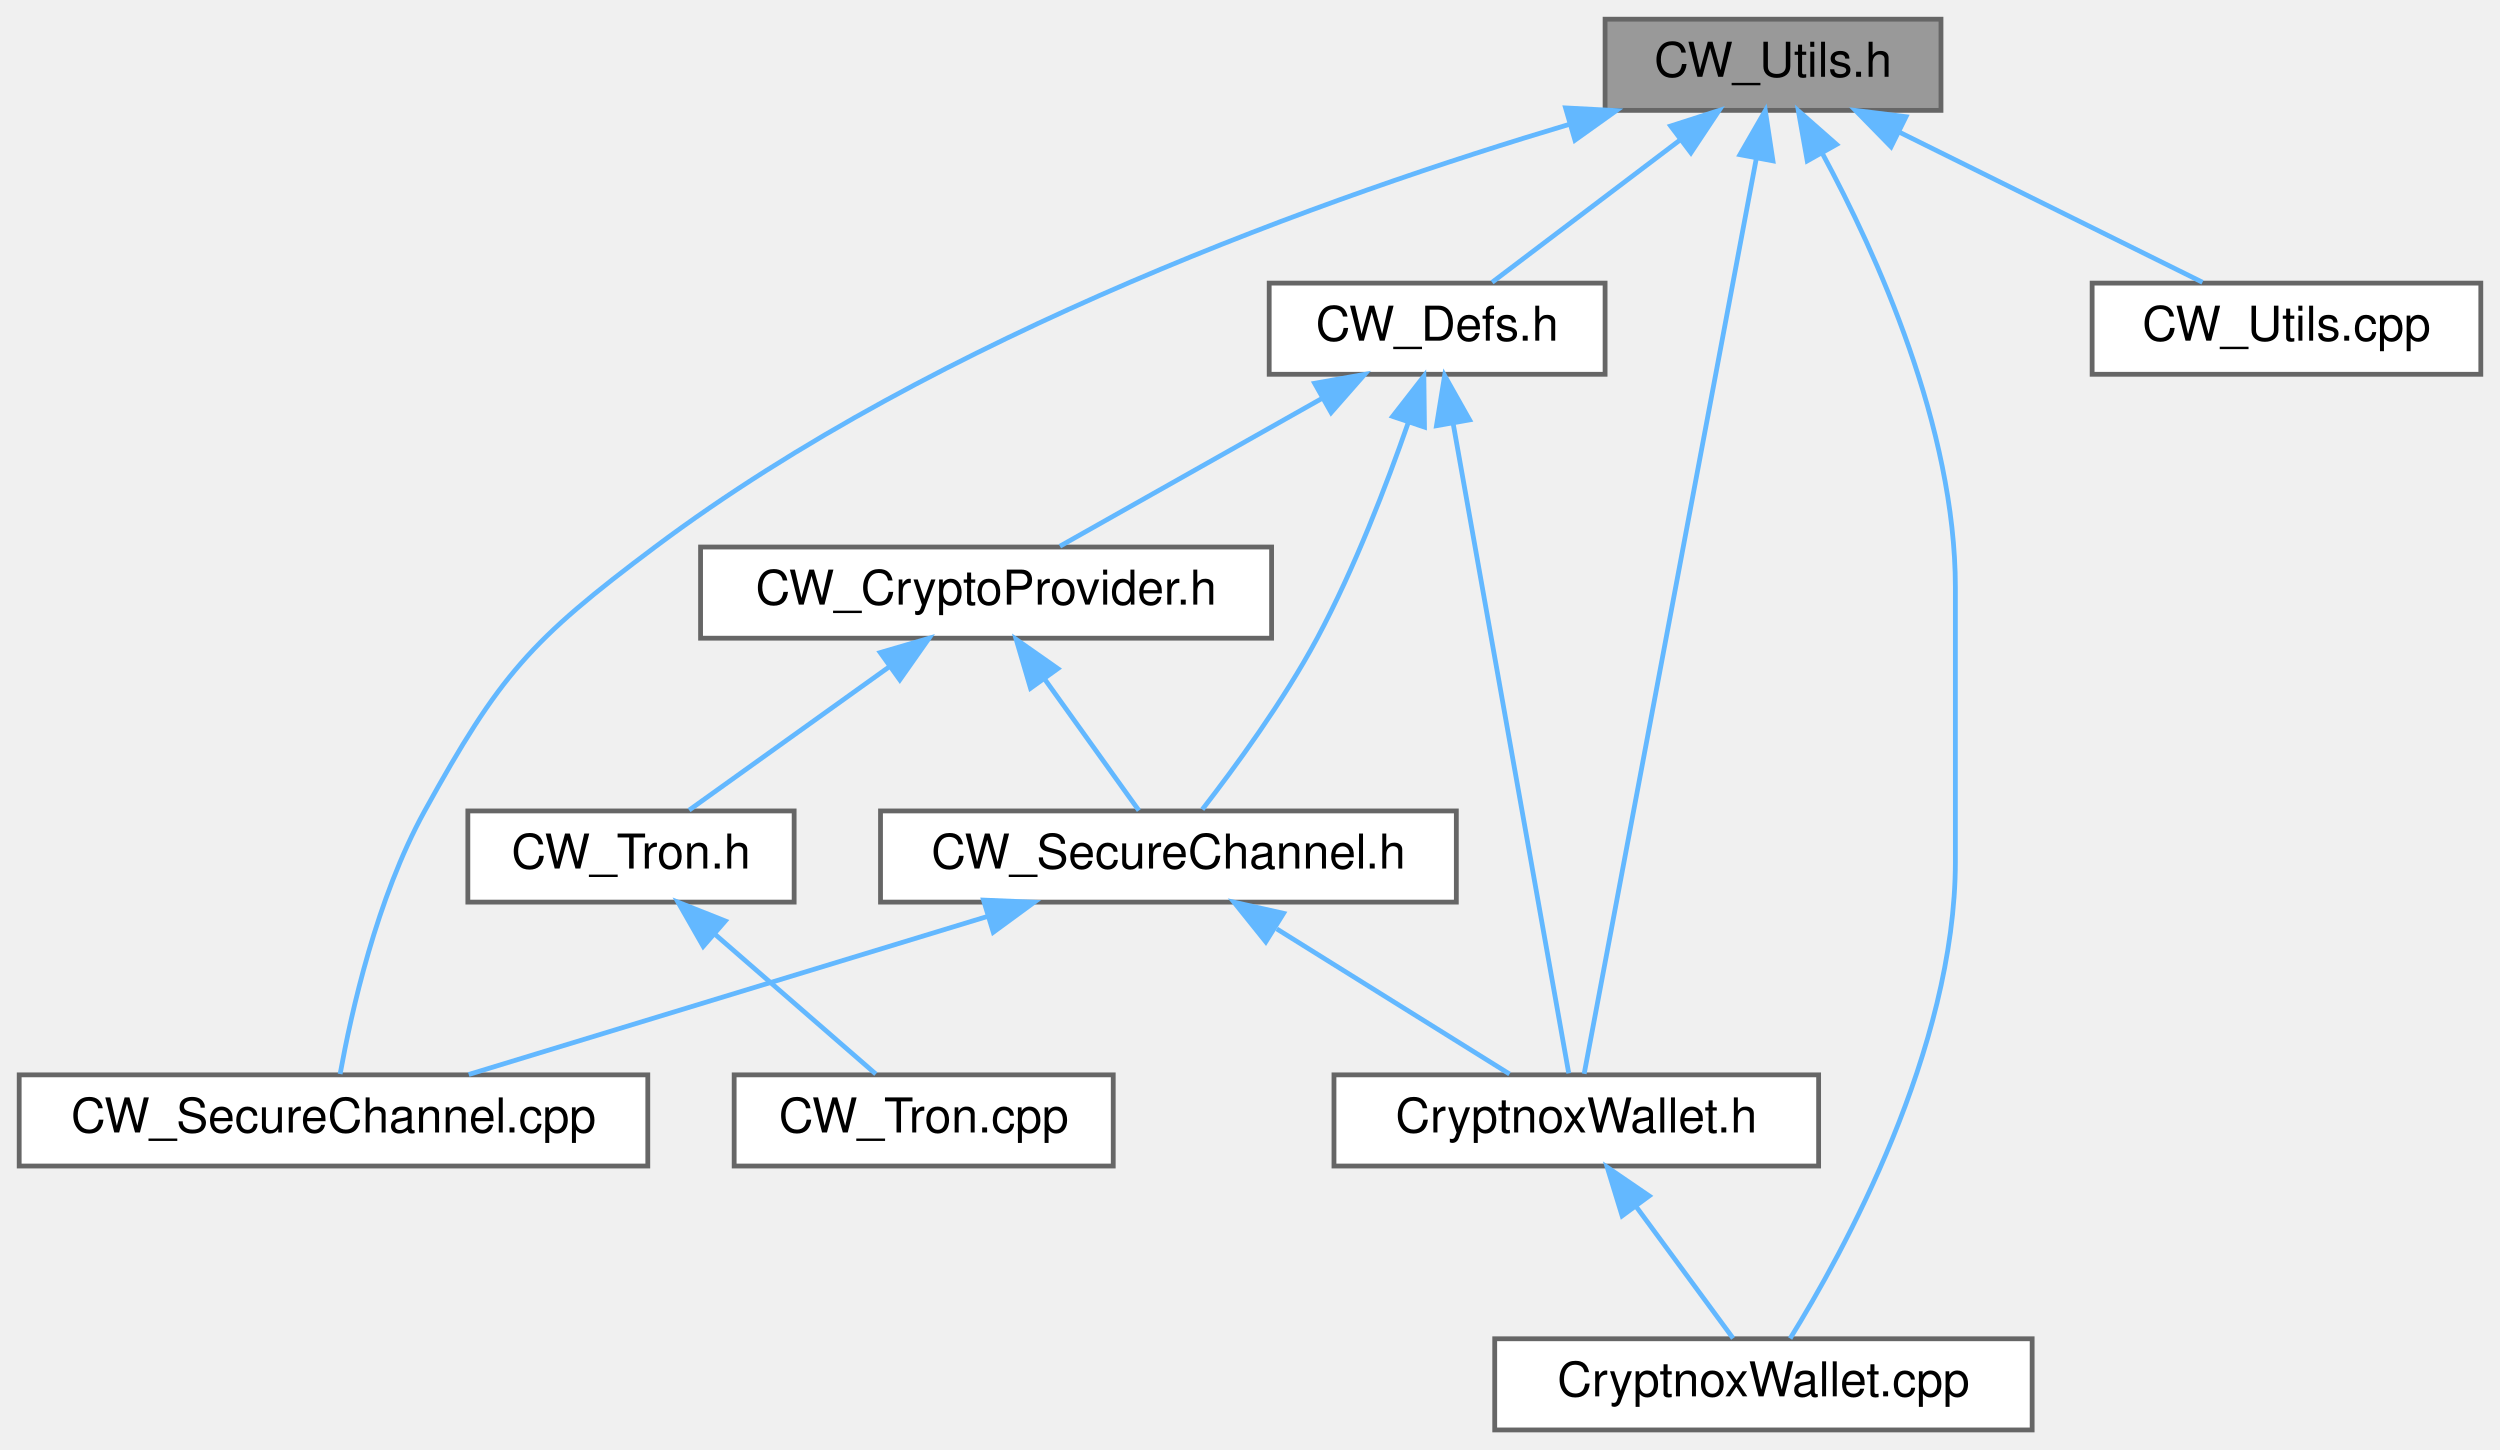
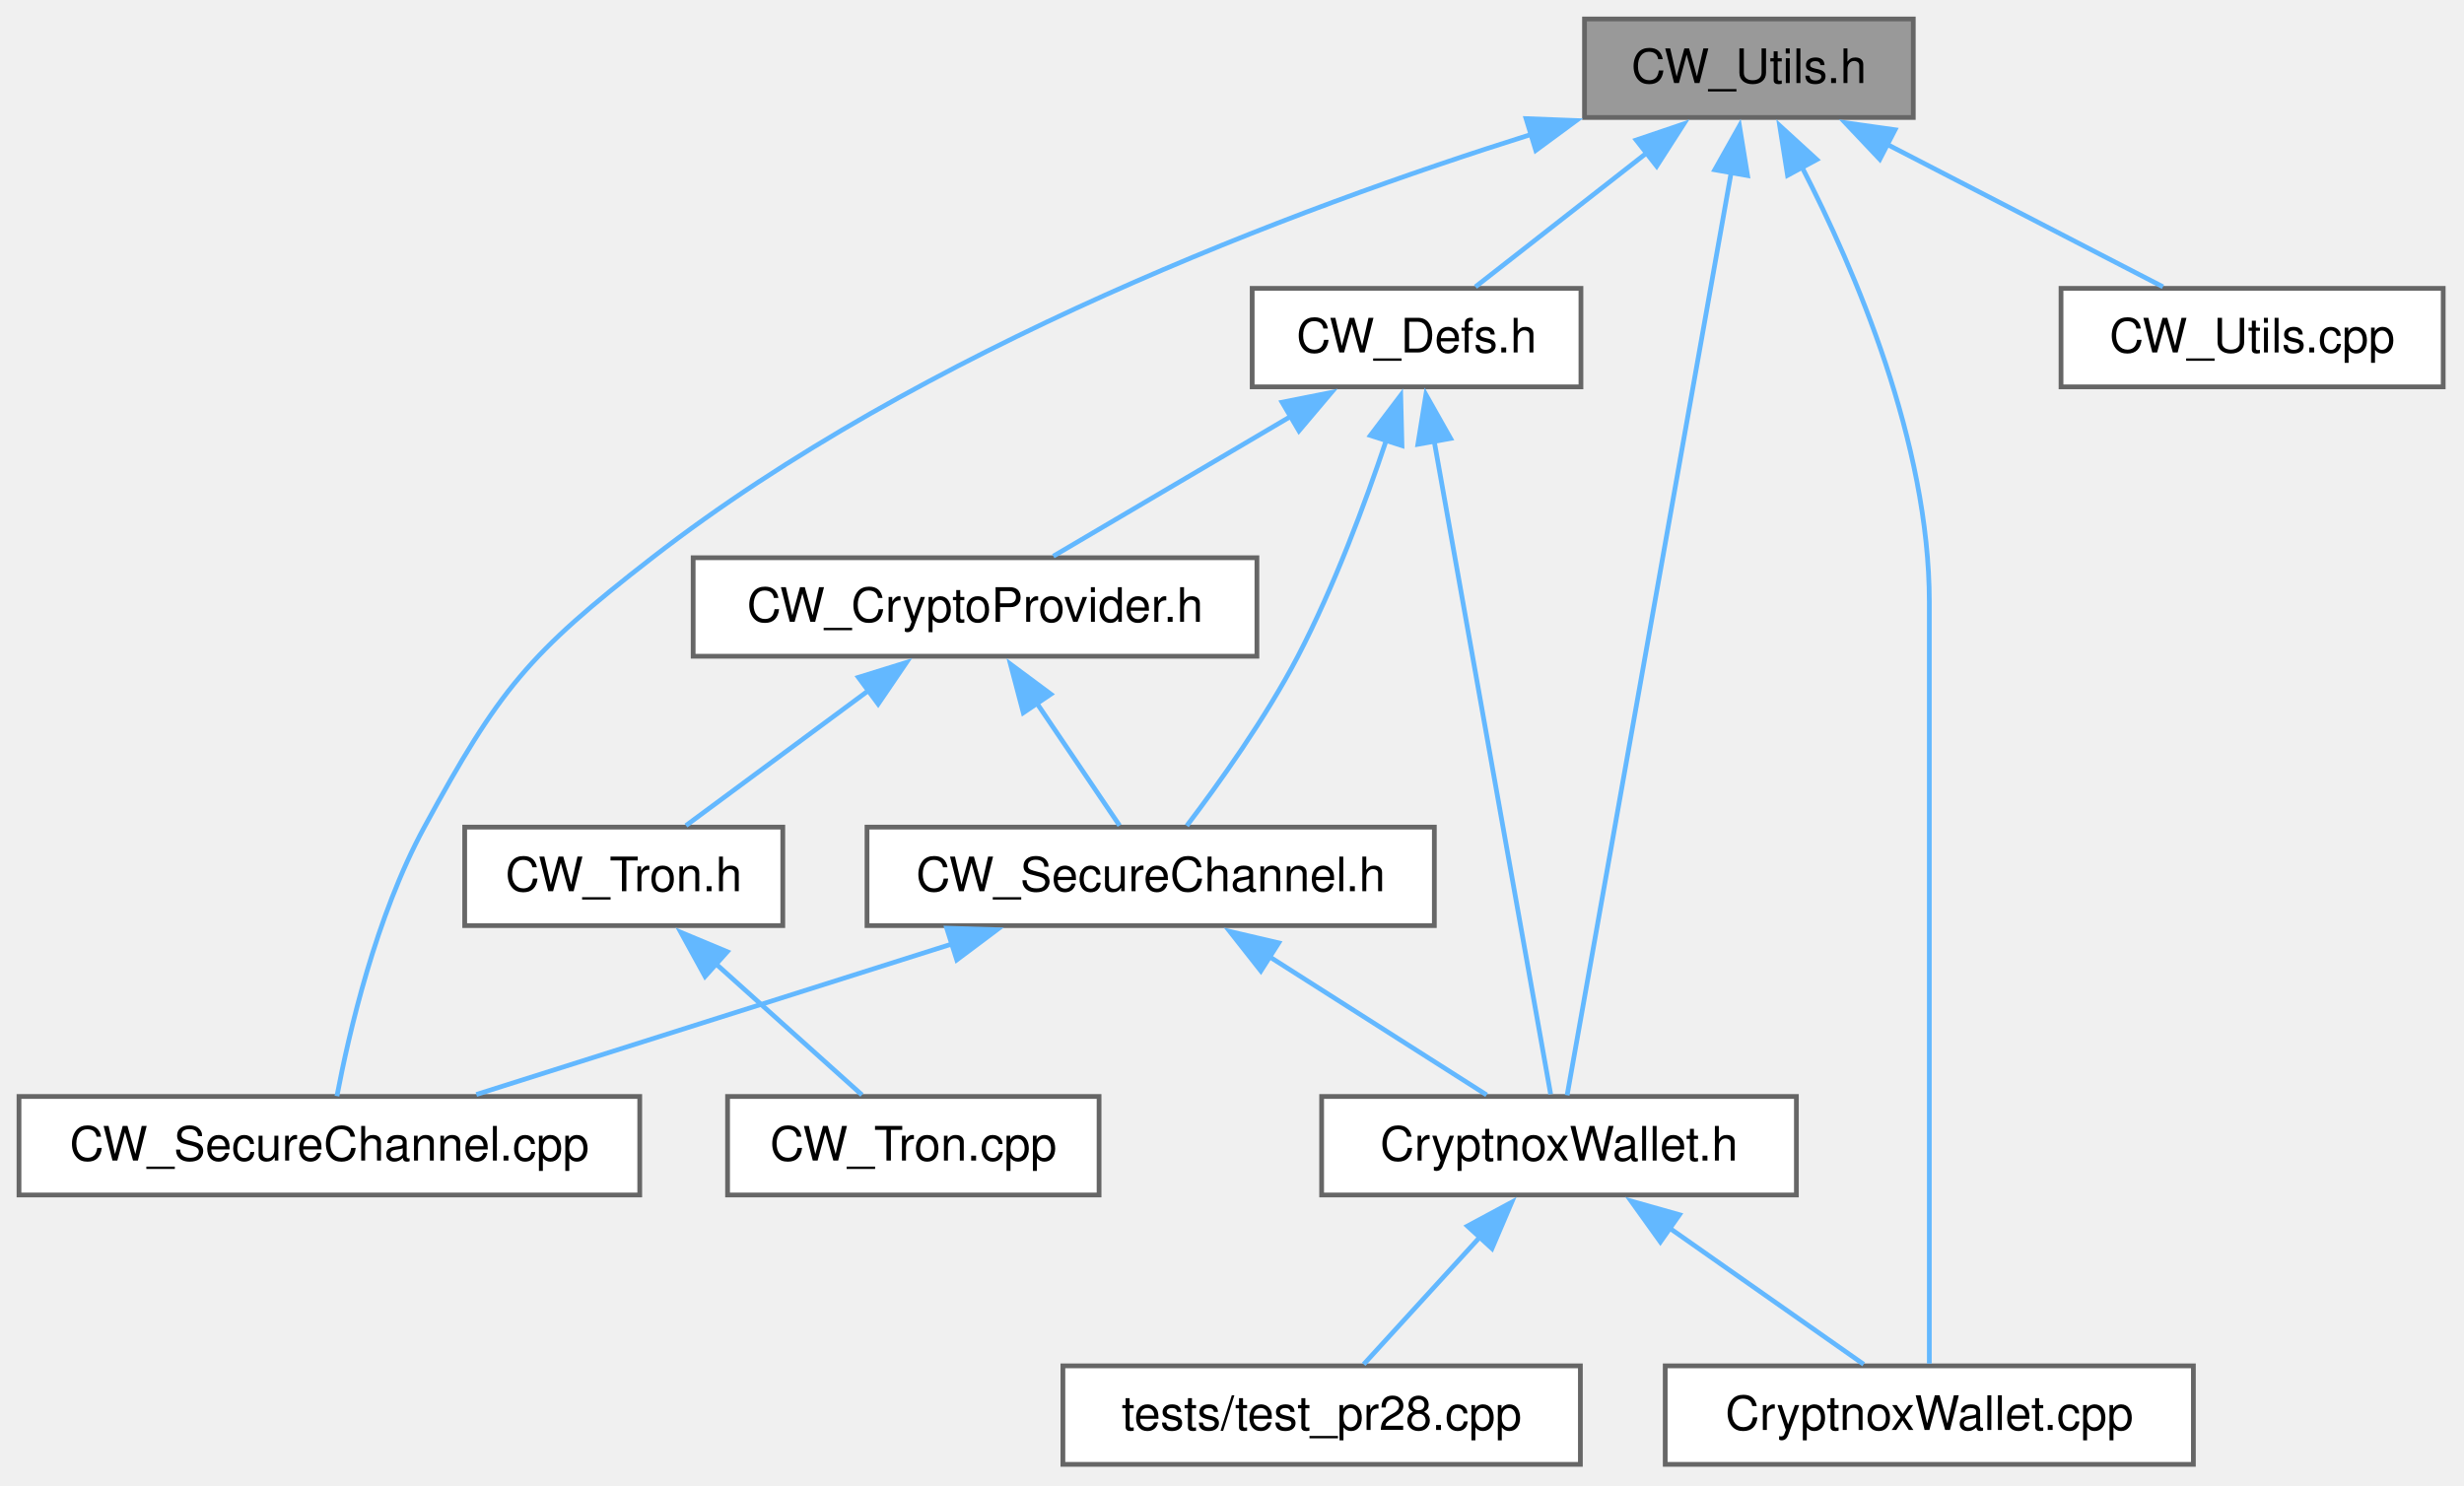
- <svg xmlns="http://www.w3.org/2000/svg" xmlns:xlink="http://www.w3.org/1999/xlink" width="521pt" height="302pt" viewBox="0.00 0.00 521.00 302.00">
-   <g id="graph0" class="graph" transform="scale(1 1) rotate(0) translate(4 298)">
+ <svg xmlns="http://www.w3.org/2000/svg" xmlns:xlink="http://www.w3.org/1999/xlink" width="519pt" height="313pt" viewBox="0.00 0.00 519.00 313.00">
+   <g id="graph0" class="graph" transform="scale(1 1) rotate(0) translate(4 308.5)">
    <g id="Node000001" class="node">
      <g id="a_Node000001">
        <a xlink:title="Platform-independent security and memory utilities.">
-           <polygon fill="#999999" stroke="#666666" points="400.5,-294 330.5,-294 330.5,-275 400.5,-275 400.5,-294" />
-           <text text-anchor="middle" x="365.5" y="-282" font-family="Helvetica,sans-Serif" font-size="10.00">CW_Utils.h</text>
+           <polygon fill="#999999" stroke="#666666" points="399,-304.5 329.75,-304.5 329.75,-283.75 399,-283.75 399,-304.5" />
+           <text xml:space="preserve" text-anchor="middle" x="364.38" y="-291" font-family="Helvetica,sans-Serif" font-size="10.00">CW_Utils.h</text>
        </a>
      </g>
    </g>
    <g id="Node000002" class="node">
      <g id="a_Node000002">
        <a xlink:href="CW__Defs_8h.html" target="_top" xlink:title="Shared constants, error codes, and session state for the SDK.">
-           <polygon fill="white" stroke="#666666" points="330.5,-239 260.5,-239 260.5,-220 330.5,-220 330.5,-239" />
-           <text text-anchor="middle" x="295.5" y="-227" font-family="Helvetica,sans-Serif" font-size="10.00">CW_Defs.h</text>
+           <polygon fill="white" stroke="#666666" points="329,-247.75 259.75,-247.75 259.75,-227 329,-227 329,-247.75" />
+           <text xml:space="preserve" text-anchor="middle" x="294.38" y="-234.25" font-family="Helvetica,sans-Serif" font-size="10.00">CW_Defs.h</text>
        </a>
      </g>
    </g>
    <g id="edge1_Node000001_Node000002" class="edge">
      <g id="a_edge1_Node000001_Node000002">
        <a xlink:title=" ">
-           <path fill="none" stroke="#63b8ff" d="M346.19,-268.88C333.59,-259.34 317.57,-247.21 306.95,-239.17" />
-           <polygon fill="#63b8ff" stroke="#63b8ff" points="344.17,-271.74 354.25,-274.98 348.39,-266.16 344.17,-271.74" />
+           <path fill="none" stroke="#63b8ff" d="M343.01,-276.41C331.14,-267.13 316.8,-255.92 306.78,-248.08" />
+           <polygon fill="#63b8ff" stroke="#63b8ff" points="340.64,-279 350.67,-282.4 344.95,-273.49 340.64,-279" />
        </a>
      </g>
    </g>
    <g id="Node000005" class="node">
      <g id="a_Node000005">
        <a xlink:href="CW__SecureChannel_8cpp.html" target="_top" xlink:title="Implementation of the Cryptnox secure channel protocol.">
-           <polygon fill="white" stroke="#666666" points="131,-74 0,-74 0,-55 131,-55 131,-74" />
-           <text text-anchor="middle" x="65.5" y="-62" font-family="Helvetica,sans-Serif" font-size="10.00">CW_SecureChannel.cpp</text>
-         </a>
-       </g>
-     </g>
-     <g id="edge11_Node000001_Node000005" class="edge">
-       <g id="a_edge11_Node000001_Node000005">
-         <a xlink:title=" ">
-           <path fill="none" stroke="#63b8ff" d="M323.14,-272.12C273.89,-257.45 191.77,-228.42 132.5,-184 106.54,-164.54 100.17,-157.41 84.5,-129 74.49,-110.86 69.17,-86.84 66.88,-74.17" />
-           <polygon fill="#63b8ff" stroke="#63b8ff" points="322.26,-275.51 332.84,-274.95 324.22,-268.79 322.26,-275.51" />
+           <polygon fill="white" stroke="#666666" points="130.75,-77.5 0,-77.5 0,-56.75 130.75,-56.75 130.75,-77.5" />
+           <text xml:space="preserve" text-anchor="middle" x="65.38" y="-64" font-family="Helvetica,sans-Serif" font-size="10.00">CW_SecureChannel.cpp</text>
+         </a>
+       </g>
+     </g>
+     <g id="edge12_Node000001_Node000005" class="edge">
+       <g id="a_edge12_Node000001_Node000005">
+         <a xlink:title=" ">
+           <path fill="none" stroke="#63b8ff" d="M318.51,-280.18C269.2,-264.68 190.25,-235.16 133.38,-191 107.28,-170.74 101.15,-163.27 85.38,-134.25 75.18,-115.49 69.49,-90.85 66.97,-77.58" />
+           <polygon fill="#63b8ff" stroke="#63b8ff" points="317.44,-283.51 328.02,-283.1 319.49,-276.82 317.44,-283.51" />
        </a>
      </g>
    </g>
    <g id="Node000006" class="node">
      <g id="a_Node000006">
        <a xlink:href="CryptnoxWallet_8h.html" target="_top" xlink:title="High-level API for interacting with a Cryptnox Hardware Wallet over NFC.">
-           <polygon fill="white" stroke="#666666" points="375,-74 274,-74 274,-55 375,-55 375,-74" />
-           <text text-anchor="middle" x="324.5" y="-62" font-family="Helvetica,sans-Serif" font-size="10.00">CryptnoxWallet.h</text>
-         </a>
-       </g>
-     </g>
-     <g id="edge14_Node000001_Node000006" class="edge">
-       <g id="a_edge14_Node000001_Node000006">
-         <a xlink:title=" ">
-           <path fill="none" stroke="#63b8ff" d="M361.99,-264.85C353.52,-219.82 332.22,-106.53 326.14,-74.22" />
-           <polygon fill="#63b8ff" stroke="#63b8ff" points="358.6,-265.77 363.89,-274.95 365.48,-264.48 358.6,-265.77" />
+           <polygon fill="white" stroke="#666666" points="374.38,-77.5 274.38,-77.5 274.38,-56.75 374.38,-56.75 374.38,-77.5" />
+           <text xml:space="preserve" text-anchor="middle" x="324.38" y="-64" font-family="Helvetica,sans-Serif" font-size="10.00">CryptnoxWallet.h</text>
+         </a>
+       </g>
+     </g>
+     <g id="edge15_Node000001_Node000006" class="edge">
+       <g id="a_edge15_Node000001_Node000006">
+         <a xlink:title=" ">
+           <path fill="none" stroke="#63b8ff" d="M360.66,-272.26C352.27,-225.04 332.09,-111.53 326.09,-77.76" />
+           <polygon fill="#63b8ff" stroke="#63b8ff" points="357.19,-272.73 362.39,-281.97 364.09,-271.51 357.19,-272.73" />
        </a>
      </g>
    </g>
    <g id="Node000007" class="node">
      <g id="a_Node000007">
        <a xlink:href="CryptnoxWallet_8cpp.html" target="_top" xlink:title="Implementation of the high-level CryptnoxWallet API.">
-           <polygon fill="white" stroke="#666666" points="419.5,-19 307.5,-19 307.5,0 419.5,0 419.5,-19" />
-           <text text-anchor="middle" x="363.5" y="-7" font-family="Helvetica,sans-Serif" font-size="10.00">CryptnoxWallet.cpp</text>
-         </a>
-       </g>
-     </g>
-     <g id="edge13_Node000001_Node000007" class="edge">
-       <g id="a_edge13_Node000001_Node000007">
-         <a xlink:title=" ">
-           <path fill="none" stroke="#63b8ff" d="M375.8,-265.99C387.05,-245.16 403.5,-208.98 403.5,-175.5 403.5,-175.5 403.5,-175.5 403.5,-118.5 403.5,-79.31 380.05,-36.82 369.06,-19.06" />
-           <polygon fill="#63b8ff" stroke="#63b8ff" points="372.63,-264.47 370.78,-274.9 378.74,-267.9 372.63,-264.47" />
-         </a>
-       </g>
-     </g>
-     <g id="Node000010" class="node">
-       <g id="a_Node000010">
+           <polygon fill="white" stroke="#666666" points="458,-20.75 346.75,-20.75 346.75,0 458,0 458,-20.75" />
+           <text xml:space="preserve" text-anchor="middle" x="402.38" y="-7.25" font-family="Helvetica,sans-Serif" font-size="10.00">CryptnoxWallet.cpp</text>
+         </a>
+       </g>
+     </g>
+     <g id="edge14_Node000001_Node000007" class="edge">
+       <g id="a_edge14_Node000001_Node000007">
+         <a xlink:title=" ">
+           <path fill="none" stroke="#63b8ff" d="M375.5,-273.41C386.71,-251.65 402.38,-215.24 402.38,-181.62 402.38,-181.62 402.38,-181.62 402.38,-122.88 402.38,-85.32 402.38,-40.65 402.38,-21.22" />
+           <polygon fill="#63b8ff" stroke="#63b8ff" points="372.52,-271.56 370.86,-282.03 378.68,-274.88 372.52,-271.56" />
+         </a>
+       </g>
+     </g>
+     <g id="Node000011" class="node">
+       <g id="a_Node000011">
        <a xlink:href="CW__Utils_8cpp.html" target="_top" xlink:title="Implementation of the platform-independent utility helpers.">
-           <polygon fill="white" stroke="#666666" points="513,-239 432,-239 432,-220 513,-220 513,-239" />
-           <text text-anchor="middle" x="472.5" y="-227" font-family="Helvetica,sans-Serif" font-size="10.00">CW_Utils.cpp</text>
-         </a>
-       </g>
-     </g>
-     <g id="edge12_Node000001_Node000010" class="edge">
-       <g id="a_edge12_Node000001_Node000010">
-         <a xlink:title=" ">
-           <path fill="none" stroke="#63b8ff" d="M391.74,-270.5C411.43,-260.75 437.82,-247.68 455,-239.17" />
-           <polygon fill="#63b8ff" stroke="#63b8ff" points="390.1,-267.41 382.69,-274.98 393.21,-273.68 390.1,-267.41" />
+           <polygon fill="white" stroke="#666666" points="510.62,-247.75 430.12,-247.75 430.12,-227 510.62,-227 510.62,-247.75" />
+           <text xml:space="preserve" text-anchor="middle" x="470.38" y="-234.25" font-family="Helvetica,sans-Serif" font-size="10.00">CW_Utils.cpp</text>
+         </a>
+       </g>
+     </g>
+     <g id="edge13_Node000001_Node000011" class="edge">
+       <g id="a_edge13_Node000001_Node000011">
+         <a xlink:title=" ">
+           <path fill="none" stroke="#63b8ff" d="M393.31,-278.18C411.87,-268.59 435.43,-256.42 451.59,-248.08" />
+           <polygon fill="#63b8ff" stroke="#63b8ff" points="391.95,-274.94 384.67,-282.64 395.16,-281.16 391.95,-274.94" />
        </a>
      </g>
    </g>
    <g id="Node000003" class="node">
      <g id="a_Node000003">
        <a xlink:href="CW__CryptoProvider_8h.html" target="_top" xlink:title="Abstract cryptographic primitives interface.">
-           <polygon fill="white" stroke="#666666" points="261,-184 142,-184 142,-165 261,-165 261,-184" />
-           <text text-anchor="middle" x="201.5" y="-172" font-family="Helvetica,sans-Serif" font-size="10.00">CW_CryptoProvider.h</text>
+           <polygon fill="white" stroke="#666666" points="260.75,-191 142,-191 142,-170.25 260.75,-170.25 260.75,-191" />
+           <text xml:space="preserve" text-anchor="middle" x="201.38" y="-177.5" font-family="Helvetica,sans-Serif" font-size="10.00">CW_CryptoProvider.h</text>
        </a>
      </g>
    </g>
    <g id="edge2_Node000002_Node000003" class="edge">
      <g id="a_edge2_Node000002_Node000003">
        <a xlink:title=" ">
-           <path fill="none" stroke="#63b8ff" d="M271.5,-214.97C254.31,-205.28 231.69,-192.52 216.88,-184.17" />
-           <polygon fill="#63b8ff" stroke="#63b8ff" points="269.97,-218.12 280.4,-219.98 273.41,-212.02 269.97,-218.12" />
+           <path fill="none" stroke="#63b8ff" d="M267.84,-220.76C251.74,-211.28 231.7,-199.48 217.86,-191.33" />
+           <polygon fill="#63b8ff" stroke="#63b8ff" points="266.05,-223.76 276.44,-225.82 269.6,-217.73 266.05,-223.76" />
        </a>
      </g>
    </g>
    <g id="Node000004" class="node">
      <g id="a_Node000004">
        <a xlink:href="CW__SecureChannel_8h.html" target="_top" xlink:title="Cryptnox secure channel protocol over NFC.">
-           <polygon fill="white" stroke="#666666" points="299.5,-129 179.5,-129 179.5,-110 299.5,-110 299.5,-129" />
-           <text text-anchor="middle" x="239.5" y="-117" font-family="Helvetica,sans-Serif" font-size="10.00">CW_SecureChannel.h</text>
-         </a>
-       </g>
-     </g>
-     <g id="edge9_Node000002_Node000004" class="edge">
-       <g id="a_edge9_Node000002_Node000004">
-         <a xlink:title=" ">
-           <path fill="none" stroke="#63b8ff" d="M289.49,-209.95C284.98,-197.01 278.28,-179.52 270.5,-165 263.48,-151.89 253.31,-138.01 246.56,-129.31" />
-           <polygon fill="#63b8ff" stroke="#63b8ff" points="286.22,-211.22 292.73,-219.58 292.86,-208.99 286.22,-211.22" />
-         </a>
-       </g>
-     </g>
-     <g id="edge10_Node000002_Node000006" class="edge">
-       <g id="a_edge10_Node000002_Node000006">
-         <a xlink:title=" ">
-           <path fill="none" stroke="#63b8ff" d="M298.82,-209.83C305.08,-174.67 318.38,-99.9 322.93,-74.31" />
-           <polygon fill="#63b8ff" stroke="#63b8ff" points="295.36,-209.28 297.06,-219.74 302.26,-210.5 295.36,-209.28" />
+           <polygon fill="white" stroke="#666666" points="298.12,-134.25 178.62,-134.25 178.62,-113.5 298.12,-113.5 298.12,-134.25" />
+           <text xml:space="preserve" text-anchor="middle" x="238.38" y="-120.75" font-family="Helvetica,sans-Serif" font-size="10.00">CW_SecureChannel.h</text>
+         </a>
+       </g>
+     </g>
+     <g id="edge10_Node000002_Node000004" class="edge">
+       <g id="a_edge10_Node000002_Node000004">
+         <a xlink:title=" ">
+           <path fill="none" stroke="#63b8ff" d="M288.01,-215.8C283.54,-202.46 277.02,-184.92 269.38,-170.25 262.58,-157.22 252.75,-143.45 245.98,-134.54" />
+           <polygon fill="#63b8ff" stroke="#63b8ff" points="284.64,-216.76 291.04,-225.21 291.3,-214.62 284.64,-216.76" />
+         </a>
+       </g>
+     </g>
+     <g id="edge11_Node000002_Node000006" class="edge">
+       <g id="a_edge11_Node000002_Node000006">
+         <a xlink:title=" ">
+           <path fill="none" stroke="#63b8ff" d="M298.07,-215.66C304.58,-179.15 317.85,-104.71 322.62,-77.97" />
+           <polygon fill="#63b8ff" stroke="#63b8ff" points="294.65,-214.9 296.34,-225.36 301.54,-216.13 294.65,-214.9" />
        </a>
      </g>
    </g>
    <g id="edge3_Node000003_Node000004" class="edge">
      <g id="a_edge3_Node000003_Node000004">
        <a xlink:title=" ">
-           <path fill="none" stroke="#63b8ff" d="M213.77,-156.39C220.31,-147.27 228.07,-136.45 233.34,-129.09" />
-           <polygon fill="#63b8ff" stroke="#63b8ff" points="210.76,-154.58 207.77,-164.75 216.45,-158.66 210.76,-154.58" />
+           <path fill="none" stroke="#63b8ff" d="M214.37,-160.39C220.27,-151.66 226.99,-141.72 231.82,-134.58" />
+           <polygon fill="#63b8ff" stroke="#63b8ff" points="211.54,-158.34 208.84,-168.58 217.34,-162.26 211.54,-158.34" />
+         </a>
+       </g>
+     </g>
+     <g id="Node000009" class="node">
+       <g id="a_Node000009">
+         <a xlink:href="CW__Tron_8h.html" target="_top" xlink:title="TRON (TRX) network support — BIP44 path and Base58Check addresses.">
+           <polygon fill="white" stroke="#666666" points="160.88,-134.25 93.88,-134.25 93.88,-113.5 160.88,-113.5 160.88,-134.25" />
+           <text xml:space="preserve" text-anchor="middle" x="127.38" y="-120.75" font-family="Helvetica,sans-Serif" font-size="10.00">CW_Tron.h</text>
+         </a>
+       </g>
+     </g>
+     <g id="edge8_Node000003_Node000009" class="edge">
+       <g id="a_edge8_Node000003_Node000009">
+         <a xlink:title=" ">
+           <path fill="none" stroke="#63b8ff" d="M179.16,-163.19C166.55,-153.86 151.19,-142.5 140.49,-134.58" />
+           <polygon fill="#63b8ff" stroke="#63b8ff" points="176.81,-165.8 186.93,-168.94 180.97,-160.18 176.81,-165.8" />
+         </a>
+       </g>
+     </g>
+     <g id="edge4_Node000004_Node000005" class="edge">
+       <g id="a_edge4_Node000004_Node000005">
+         <a xlink:title=" ">
+           <path fill="none" stroke="#63b8ff" d="M196.58,-109.65C165.69,-99.87 124.29,-86.77 96.33,-77.92" />
+           <polygon fill="#63b8ff" stroke="#63b8ff" points="195.41,-112.95 206,-112.63 197.53,-106.28 195.41,-112.95" />
+         </a>
+       </g>
+     </g>
+     <g id="edge5_Node000004_Node000006" class="edge">
+       <g id="a_edge5_Node000004_Node000006">
+         <a xlink:title=" ">
+           <path fill="none" stroke="#63b8ff" d="M263.34,-106.98C278.15,-97.55 296.45,-85.9 309.13,-77.83" />
+           <polygon fill="#63b8ff" stroke="#63b8ff" points="261.58,-103.95 255.03,-112.27 265.34,-109.86 261.58,-103.95" />
+         </a>
+       </g>
+     </g>
+     <g id="edge6_Node000006_Node000007" class="edge">
+       <g id="a_edge6_Node000006_Node000007">
+         <a xlink:title=" ">
+           <path fill="none" stroke="#63b8ff" d="M347.4,-49.96C360.77,-40.58 377.16,-29.07 388.55,-21.08" />
+           <polygon fill="#63b8ff" stroke="#63b8ff" points="345.73,-46.86 339.56,-55.47 349.75,-52.59 345.73,-46.86" />
        </a>
      </g>
    </g>
    <g id="Node000008" class="node">
      <g id="a_Node000008">
-         <a xlink:href="CW__Tron_8h.html" target="_top" xlink:title="TRON (TRX) network support — BIP44 path and Base58Check addresses.">
-           <polygon fill="white" stroke="#666666" points="161.5,-129 93.5,-129 93.5,-110 161.5,-110 161.5,-129" />
-           <text text-anchor="middle" x="127.5" y="-117" font-family="Helvetica,sans-Serif" font-size="10.00">CW_Tron.h</text>
-         </a>
-       </g>
-     </g>
-     <g id="edge7_Node000003_Node000008" class="edge">
-       <g id="a_edge7_Node000003_Node000008">
-         <a xlink:title=" ">
-           <path fill="none" stroke="#63b8ff" d="M181.47,-159.15C168.09,-149.57 150.94,-137.29 139.61,-129.17" />
-           <polygon fill="#63b8ff" stroke="#63b8ff" points="179.44,-162.01 189.61,-164.98 183.52,-156.32 179.44,-162.01" />
-         </a>
-       </g>
-     </g>
-     <g id="edge4_Node000004_Node000005" class="edge">
-       <g id="a_edge4_Node000004_Node000005">
-         <a xlink:title=" ">
-           <path fill="none" stroke="#63b8ff" d="M201.93,-107.06C169.41,-97.15 123.1,-83.04 93.68,-74.08" />
-           <polygon fill="#63b8ff" stroke="#63b8ff" points="200.96,-110.42 211.54,-109.98 203,-103.72 200.96,-110.42" />
-         </a>
-       </g>
-     </g>
-     <g id="edge5_Node000004_Node000006" class="edge">
-       <g id="a_edge5_Node000004_Node000006">
-         <a xlink:title=" ">
-           <path fill="none" stroke="#63b8ff" d="M262.07,-104.42C277.5,-94.81 297.45,-82.37 310.59,-74.17" />
-           <polygon fill="#63b8ff" stroke="#63b8ff" points="259.79,-101.72 253.16,-109.98 263.49,-107.66 259.79,-101.72" />
-         </a>
-       </g>
-     </g>
-     <g id="edge6_Node000006_Node000007" class="edge">
-       <g id="a_edge6_Node000006_Node000007">
-         <a xlink:title=" ">
-           <path fill="none" stroke="#63b8ff" d="M336.88,-46.67C343.64,-37.5 351.71,-26.52 357.18,-19.09" />
-           <polygon fill="#63b8ff" stroke="#63b8ff" points="334.05,-44.62 330.94,-54.75 339.69,-48.77 334.05,-44.62" />
-         </a>
-       </g>
-     </g>
-     <g id="Node000009" class="node">
-       <g id="a_Node000009">
+         <a xlink:href="test__pr28_8cpp.html" target="_top" xlink:title=" ">
+           <polygon fill="white" stroke="#666666" points="328.88,-20.75 219.88,-20.75 219.88,0 328.88,0 328.88,-20.75" />
+           <text xml:space="preserve" text-anchor="middle" x="274.38" y="-7.25" font-family="Helvetica,sans-Serif" font-size="10.00">tests/test_pr28.cpp</text>
+         </a>
+       </g>
+     </g>
+     <g id="edge7_Node000006_Node000008" class="edge">
+       <g id="a_edge7_Node000006_Node000008">
+         <a xlink:title=" ">
+           <path fill="none" stroke="#63b8ff" d="M307.84,-48.02C299.63,-39.03 290.04,-28.53 283.24,-21.08" />
+           <polygon fill="#63b8ff" stroke="#63b8ff" points="305.09,-50.2 314.42,-55.22 310.26,-45.47 305.09,-50.2" />
+         </a>
+       </g>
+     </g>
+     <g id="Node000010" class="node">
+       <g id="a_Node000010">
        <a xlink:href="CW__Tron_8cpp.html" target="_top" xlink:title="Implementation of TRON address derivation and Base58Check coding.">
-           <polygon fill="white" stroke="#666666" points="228,-74 149,-74 149,-55 228,-55 228,-74" />
-           <text text-anchor="middle" x="188.5" y="-62" font-family="Helvetica,sans-Serif" font-size="10.00">CW_Tron.cpp</text>
-         </a>
-       </g>
-     </g>
-     <g id="edge8_Node000008_Node000009" class="edge">
-       <g id="a_edge8_Node000008_Node000009">
-         <a xlink:title=" ">
-           <path fill="none" stroke="#63b8ff" d="M144.97,-103.32C155.84,-93.87 169.44,-82.06 178.52,-74.17" />
-           <polygon fill="#63b8ff" stroke="#63b8ff" points="142.55,-100.78 137.3,-109.98 147.15,-106.07 142.55,-100.78" />
+           <polygon fill="white" stroke="#666666" points="227.5,-77.5 149.25,-77.5 149.25,-56.75 227.5,-56.75 227.5,-77.5" />
+           <text xml:space="preserve" text-anchor="middle" x="188.38" y="-64" font-family="Helvetica,sans-Serif" font-size="10.00">CW_Tron.cpp</text>
+         </a>
+       </g>
+     </g>
+     <g id="edge9_Node000009_Node000010" class="edge">
+       <g id="a_edge9_Node000009_Node000010">
+         <a xlink:title=" ">
+           <path fill="none" stroke="#63b8ff" d="M146.61,-105.61C156.83,-96.44 169,-85.51 177.56,-77.83" />
+           <polygon fill="#63b8ff" stroke="#63b8ff" points="144.51,-102.79 139.41,-112.08 149.19,-108 144.51,-102.79" />
        </a>
      </g>
    </g>
  </g>
</svg>
